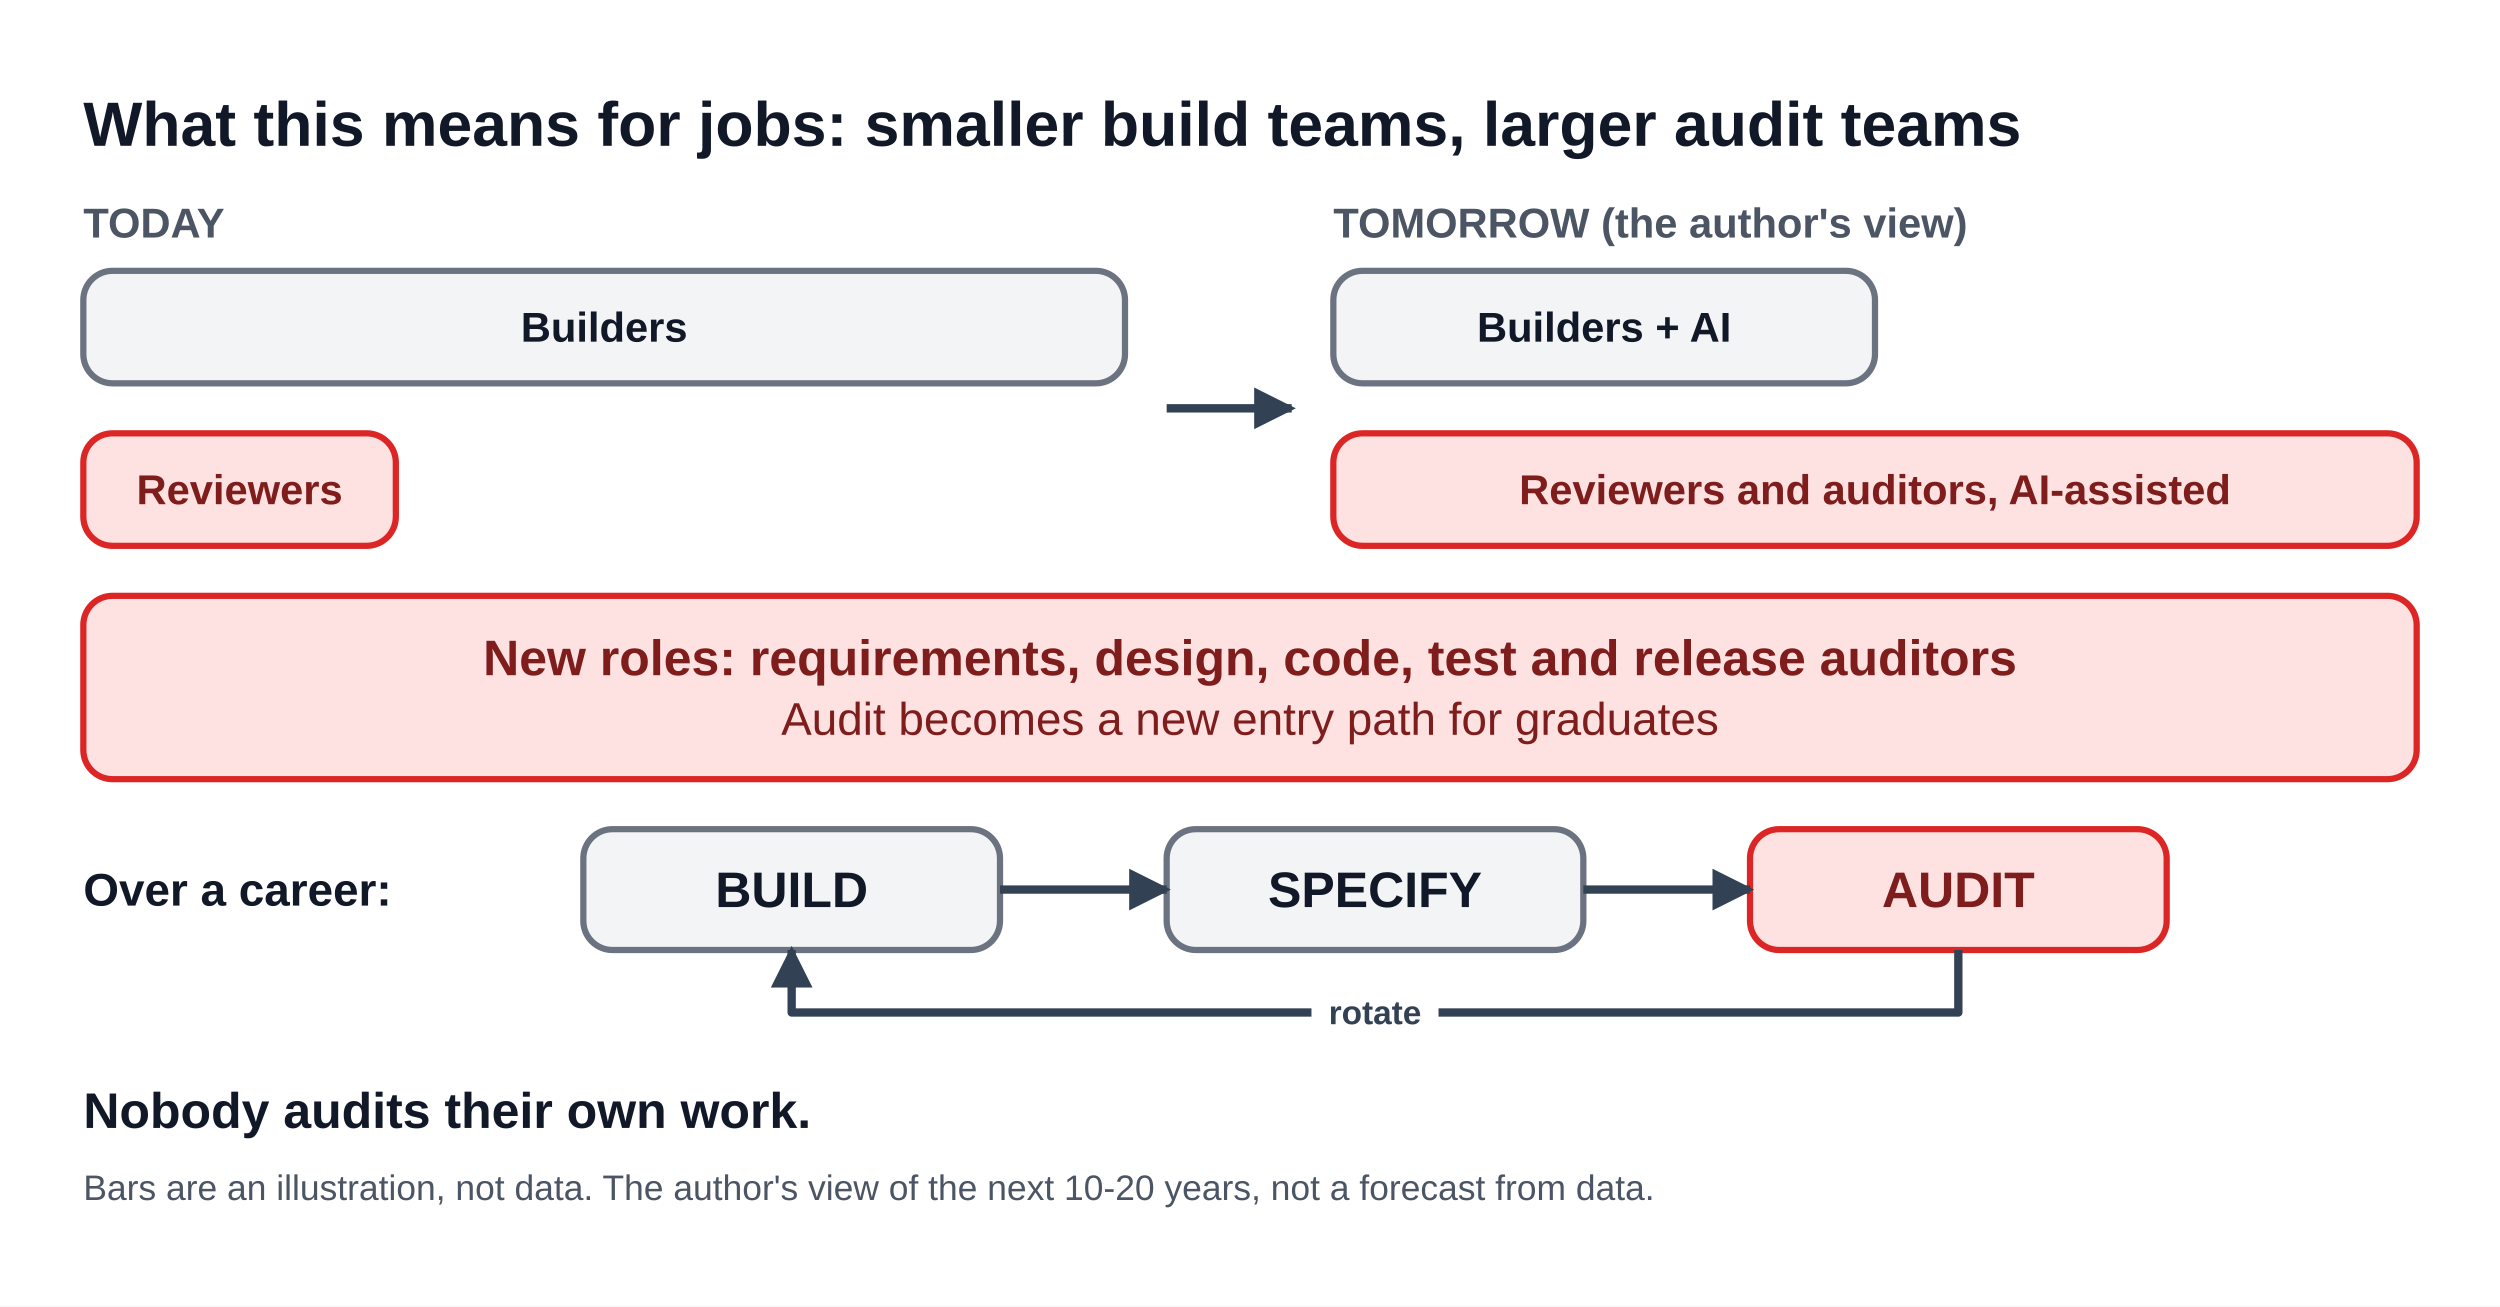
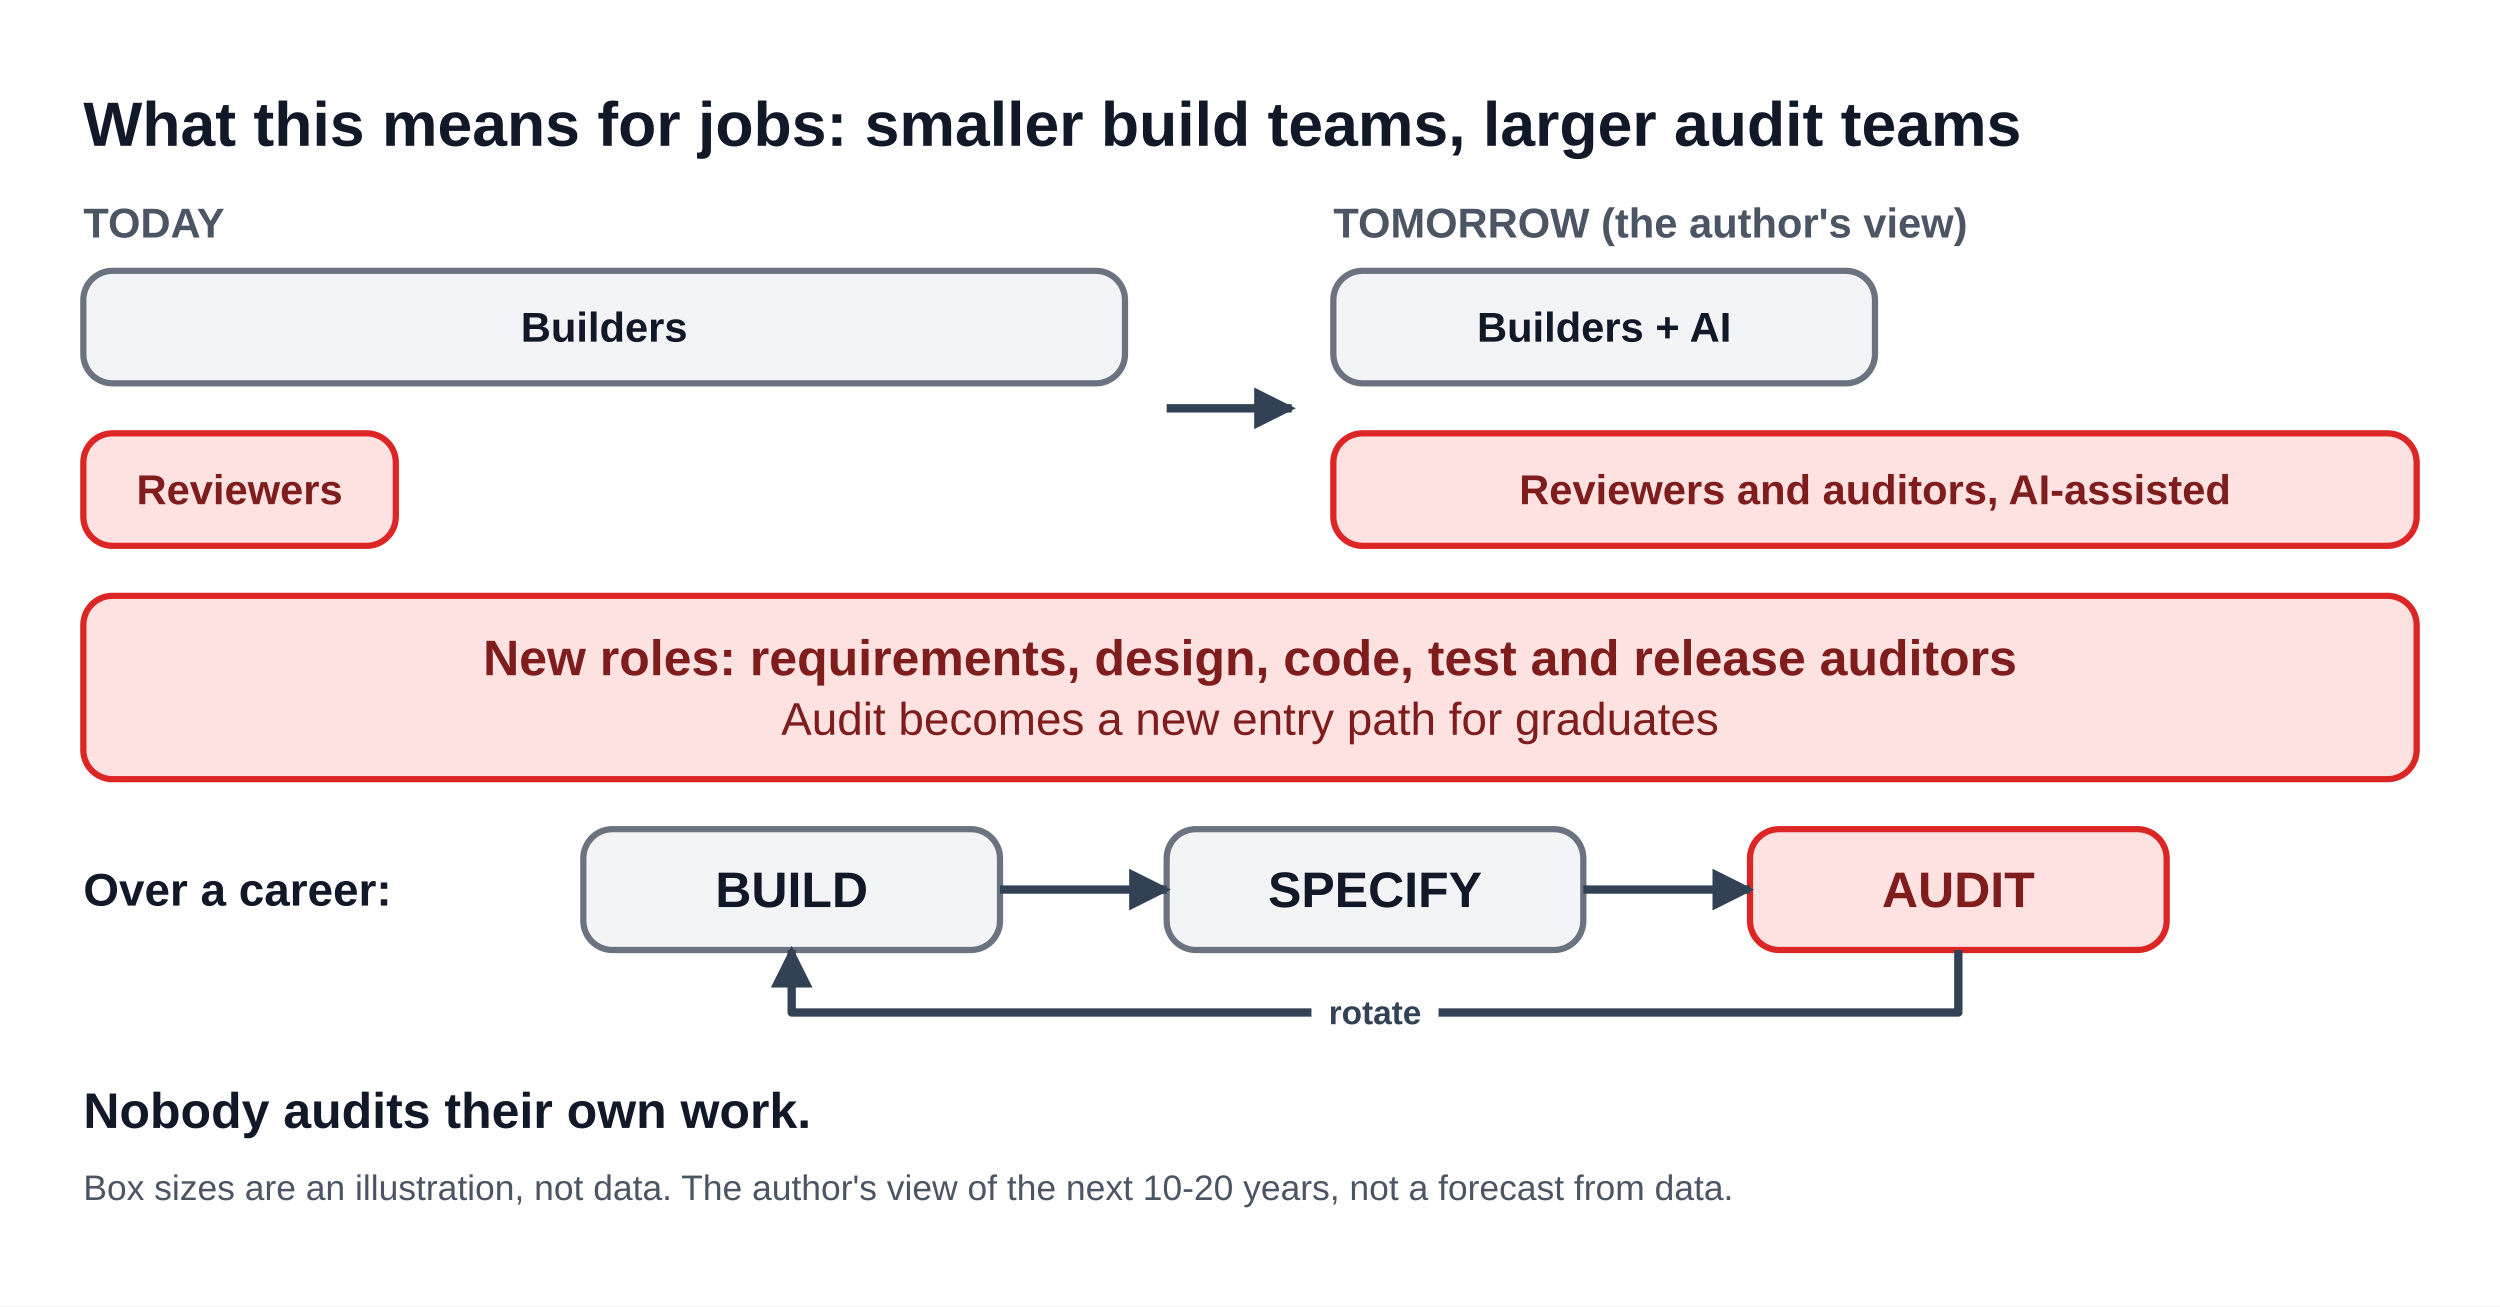
<svg xmlns="http://www.w3.org/2000/svg" width="1200" height="627" viewBox="0 0 1200 627" font-family="Segoe UI, Arial, Helvetica, sans-serif">
  <defs>
    <marker id="m334155" viewBox="0 0 10 10" refX="9" refY="5" markerWidth="5" markerHeight="5" orient="auto-start-reverse">
      <path d="M0,0 L10,5 L0,10 z" fill="#334155" />
    </marker>
  </defs>
  <rect width="1200" height="627" fill="#FFFFFF" />
  <text x="40" y="70.0" text-anchor="start" font-size="30" font-weight="700" fill="#111827">What this means for jobs: smaller build teams, larger audit teams</text>
  <text x="40" y="114.0" text-anchor="start" font-size="20" font-weight="700" fill="#4B5563">TODAY</text>
  <rect x="40" y="130" width="500" height="54" rx="14" fill="#F3F4F6" fill-opacity="1" stroke="#6B7280" stroke-width="3" />
  <text x="290.0" y="164.0" text-anchor="middle" font-size="20" font-weight="700" fill="#111827">Builders</text>
  <rect x="40" y="208" width="150" height="54" rx="14" fill="#FEE2E2" fill-opacity="1" stroke="#DC2626" stroke-width="3" />
  <text x="115.0" y="242.0" text-anchor="middle" font-size="20" font-weight="700" fill="#7F1D1D">Reviewers</text>
  <polyline points="560,196 620,196" fill="none" stroke="#334155" stroke-width="4" stroke-linejoin="round" marker-end="url(#m334155)" />
  <text x="640" y="114.0" text-anchor="start" font-size="20" font-weight="700" fill="#4B5563">TOMORROW (the author's view)</text>
  <rect x="640" y="130" width="260" height="54" rx="14" fill="#F3F4F6" fill-opacity="1" stroke="#6B7280" stroke-width="3" />
  <text x="770.0" y="164.0" text-anchor="middle" font-size="20" font-weight="700" fill="#111827">Builders + AI</text>
  <rect x="640" y="208" width="520" height="54" rx="14" fill="#FEE2E2" fill-opacity="1" stroke="#DC2626" stroke-width="3" />
  <text x="900.0" y="242.0" text-anchor="middle" font-size="20" font-weight="700" fill="#7F1D1D">Reviewers and auditors, AI-assisted</text>
  <rect x="40" y="286" width="1120" height="88" rx="14" fill="#FEE2E2" fill-opacity="1" stroke="#DC2626" stroke-width="3" />
  <text x="600.0" y="324.1" text-anchor="middle" font-size="24" font-weight="700" fill="#7F1D1D">New roles: requirements, design, code, test and release auditors</text>
  <text x="600.0" y="352.7" text-anchor="middle" font-size="22" font-weight="400" fill="#7F1D1D">Audit becomes a new entry path for graduates</text>
  <text x="40" y="434.7" text-anchor="start" font-size="22" font-weight="700" fill="#111827">Over a career:</text>
  <rect x="280" y="398" width="200" height="58" rx="14" fill="#F3F4F6" fill-opacity="1" stroke="#6B7280" stroke-width="3" />
  <text x="380.0" y="435.4" text-anchor="middle" font-size="24" font-weight="700" fill="#111827">BUILD</text>
  <rect x="560" y="398" width="200" height="58" rx="14" fill="#F3F4F6" fill-opacity="1" stroke="#6B7280" stroke-width="3" />
  <text x="660.0" y="435.4" text-anchor="middle" font-size="24" font-weight="700" fill="#111827">SPECIFY</text>
  <rect x="840" y="398" width="200" height="58" rx="14" fill="#FEE2E2" fill-opacity="1" stroke="#DC2626" stroke-width="3" />
  <text x="940.0" y="435.4" text-anchor="middle" font-size="24" font-weight="700" fill="#7F1D1D">AUDIT</text>
  <polyline points="480,427 560,427" fill="none" stroke="#334155" stroke-width="4" stroke-linejoin="round" marker-end="url(#m334155)" />
  <polyline points="760,427 840,427" fill="none" stroke="#334155" stroke-width="4" stroke-linejoin="round" marker-end="url(#m334155)" />
  <polyline points="940,456 940,486 380,486 380,456" fill="none" stroke="#334155" stroke-width="4" stroke-linejoin="round" marker-end="url(#m334155)" />
  <rect x="629.5" y="473" width="61" height="26" rx="6" fill="#FFFFFF" />
  <text x="660.0" y="491.6" text-anchor="middle" font-size="16" font-weight="700" fill="#334155">rotate</text>
  <text x="40" y="541.4" text-anchor="start" font-size="24" font-weight="700" fill="#111827">Nobody audits their own work.</text>
-   <text x="40" y="576.0" text-anchor="start" font-size="17" font-weight="400" fill="#4B5563">Bars are an illustration, not data. The author's view of the next 10-20 years, not a forecast from data.</text>
+   <text x="40" y="576.0" text-anchor="start" font-size="17" font-weight="400" fill="#4B5563">Box sizes are an illustration, not data. The author's view of the next 10-20 years, not a forecast from data.</text>
</svg>
